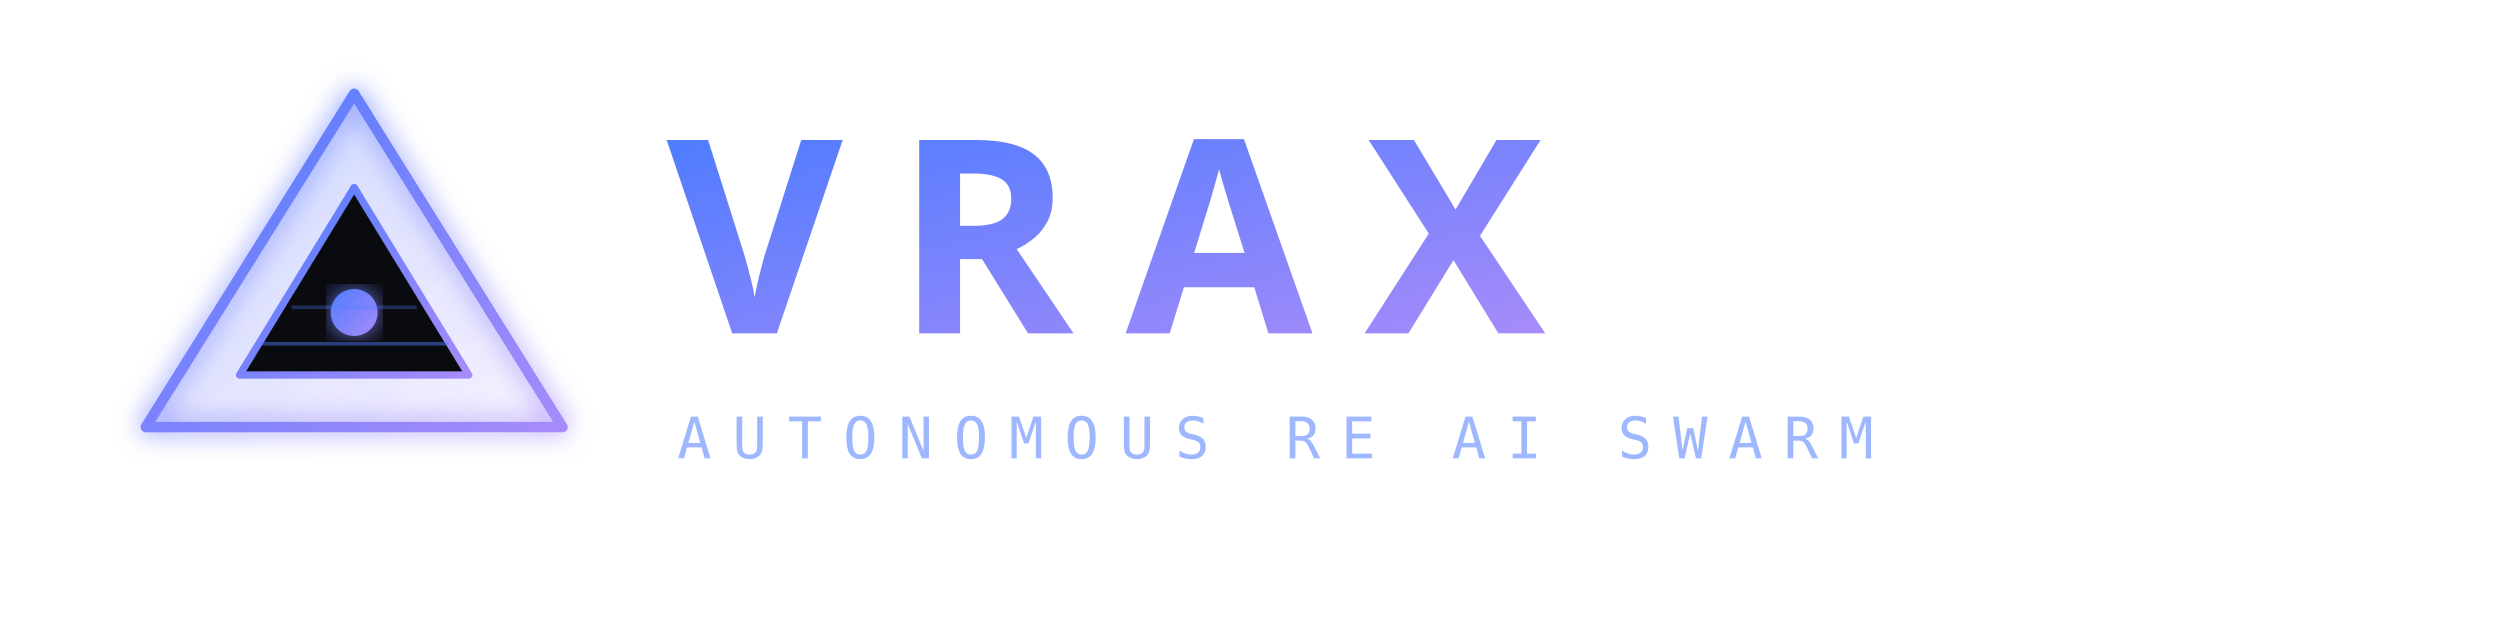
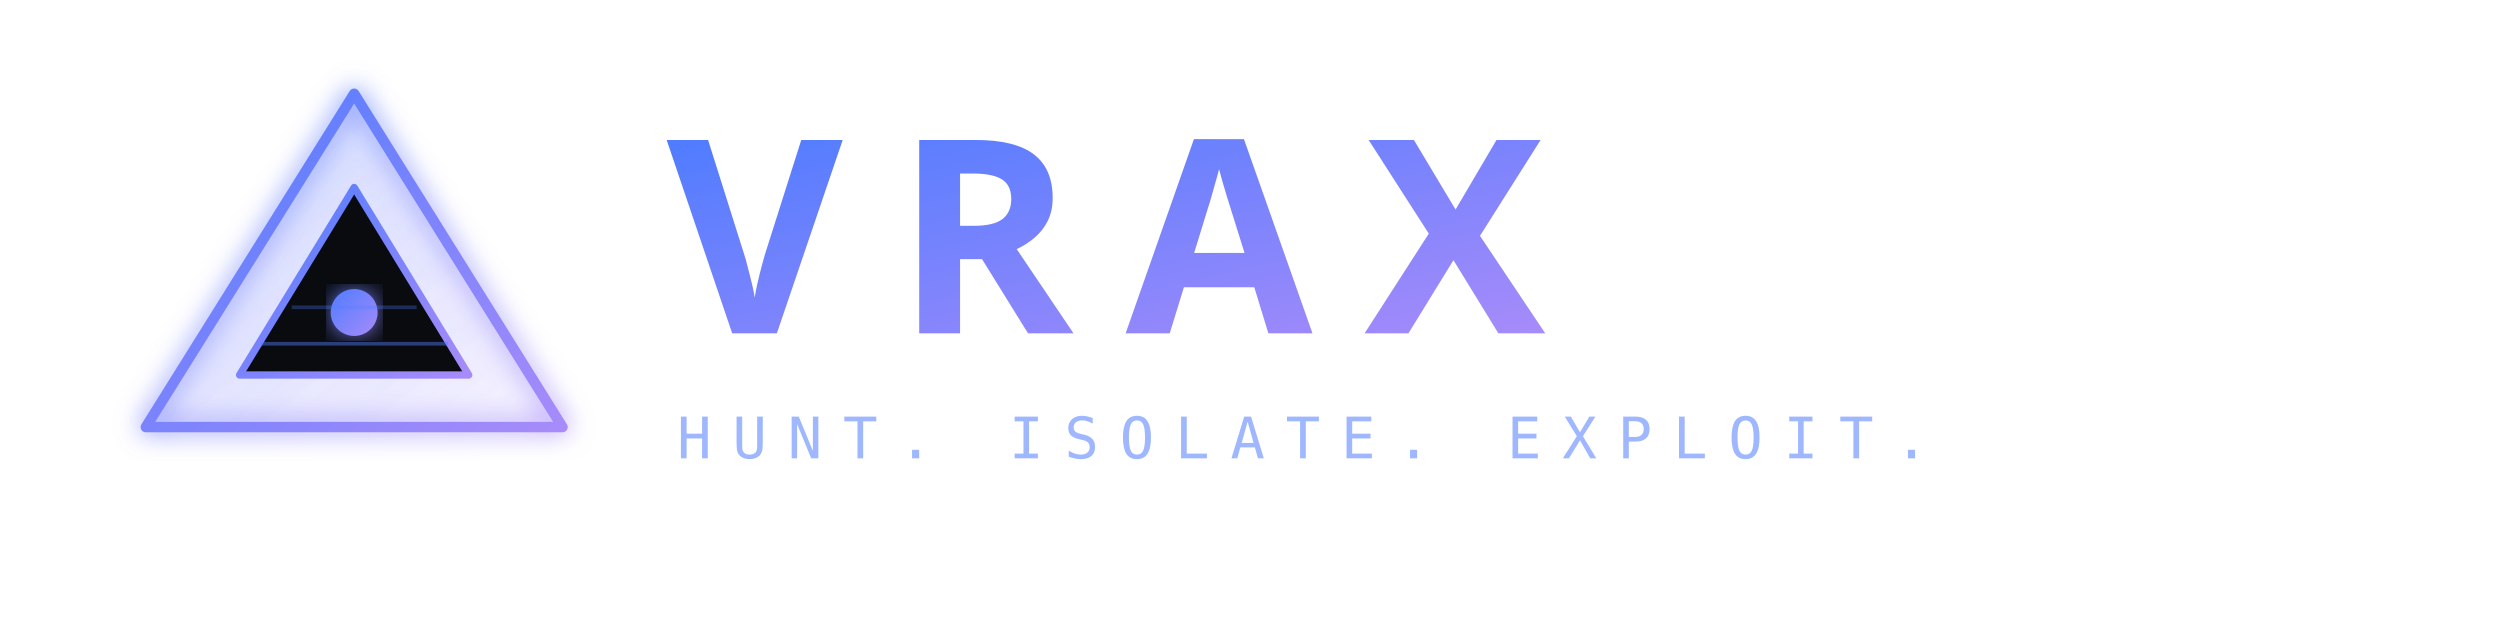
<svg xmlns="http://www.w3.org/2000/svg" viewBox="0 0 480 120" width="480" height="120">
  <defs>
    <linearGradient id="g1" x1="0%" y1="0%" x2="100%" y2="100%">
      <stop offset="0%" style="stop-color:#4F7CFF" />
      <stop offset="100%" style="stop-color:#A78BFA" />
    </linearGradient>
    <linearGradient id="g2" x1="0%" y1="0%" x2="100%" y2="100%">
      <stop offset="0%" style="stop-color:#4F7CFF;stop-opacity:0.18" />
      <stop offset="100%" style="stop-color:#A78BFA;stop-opacity:0.06" />
    </linearGradient>
    <filter id="glow">
      <feGaussianBlur stdDeviation="2.5" result="blur" />
      <feMerge>
        <feMergeNode in="blur" />
        <feMergeNode in="SourceGraphic" />
      </feMerge>
    </filter>
  </defs>
  <g transform="translate(18,10)">
    <polygon points="50,8 90,72 10,72" fill="url(#g2)" stroke="url(#g1)" stroke-width="2" stroke-linejoin="round" filter="url(#glow)" />
    <polygon points="50,26 72,62 28,62" fill="#090B0F" stroke="url(#g1)" stroke-width="1.4" stroke-linejoin="round" />
    <circle cx="50" cy="50" r="4.5" fill="url(#g1)" filter="url(#glow)" />
    <line x1="32" y1="56" x2="68" y2="56" stroke="#4F7CFF" stroke-width="0.7" opacity="0.45" />
    <line x1="38" y1="49" x2="62" y2="49" stroke="#4F7CFF" stroke-width="0.7" opacity="0.3" />
  </g>
  <text x="128" y="64" font-family="'Segoe UI',system-ui,sans-serif" font-size="52" font-weight="800" letter-spacing="10" fill="url(#g1)">VRAX</text>
-   <text x="130" y="88" font-family="'Cascadia Code','Consolas',monospace" font-size="11" letter-spacing="4" fill="#4F7CFF" opacity="0.55">AUTONOMOUS RE AI SWARM</text>
+   <text x="130" y="88" font-family="'Cascadia Code','Consolas',monospace" font-size="11" letter-spacing="4" fill="#4F7CFF" opacity="0.55">HUNT. ISOLATE. EXPLOIT.</text>
</svg>
